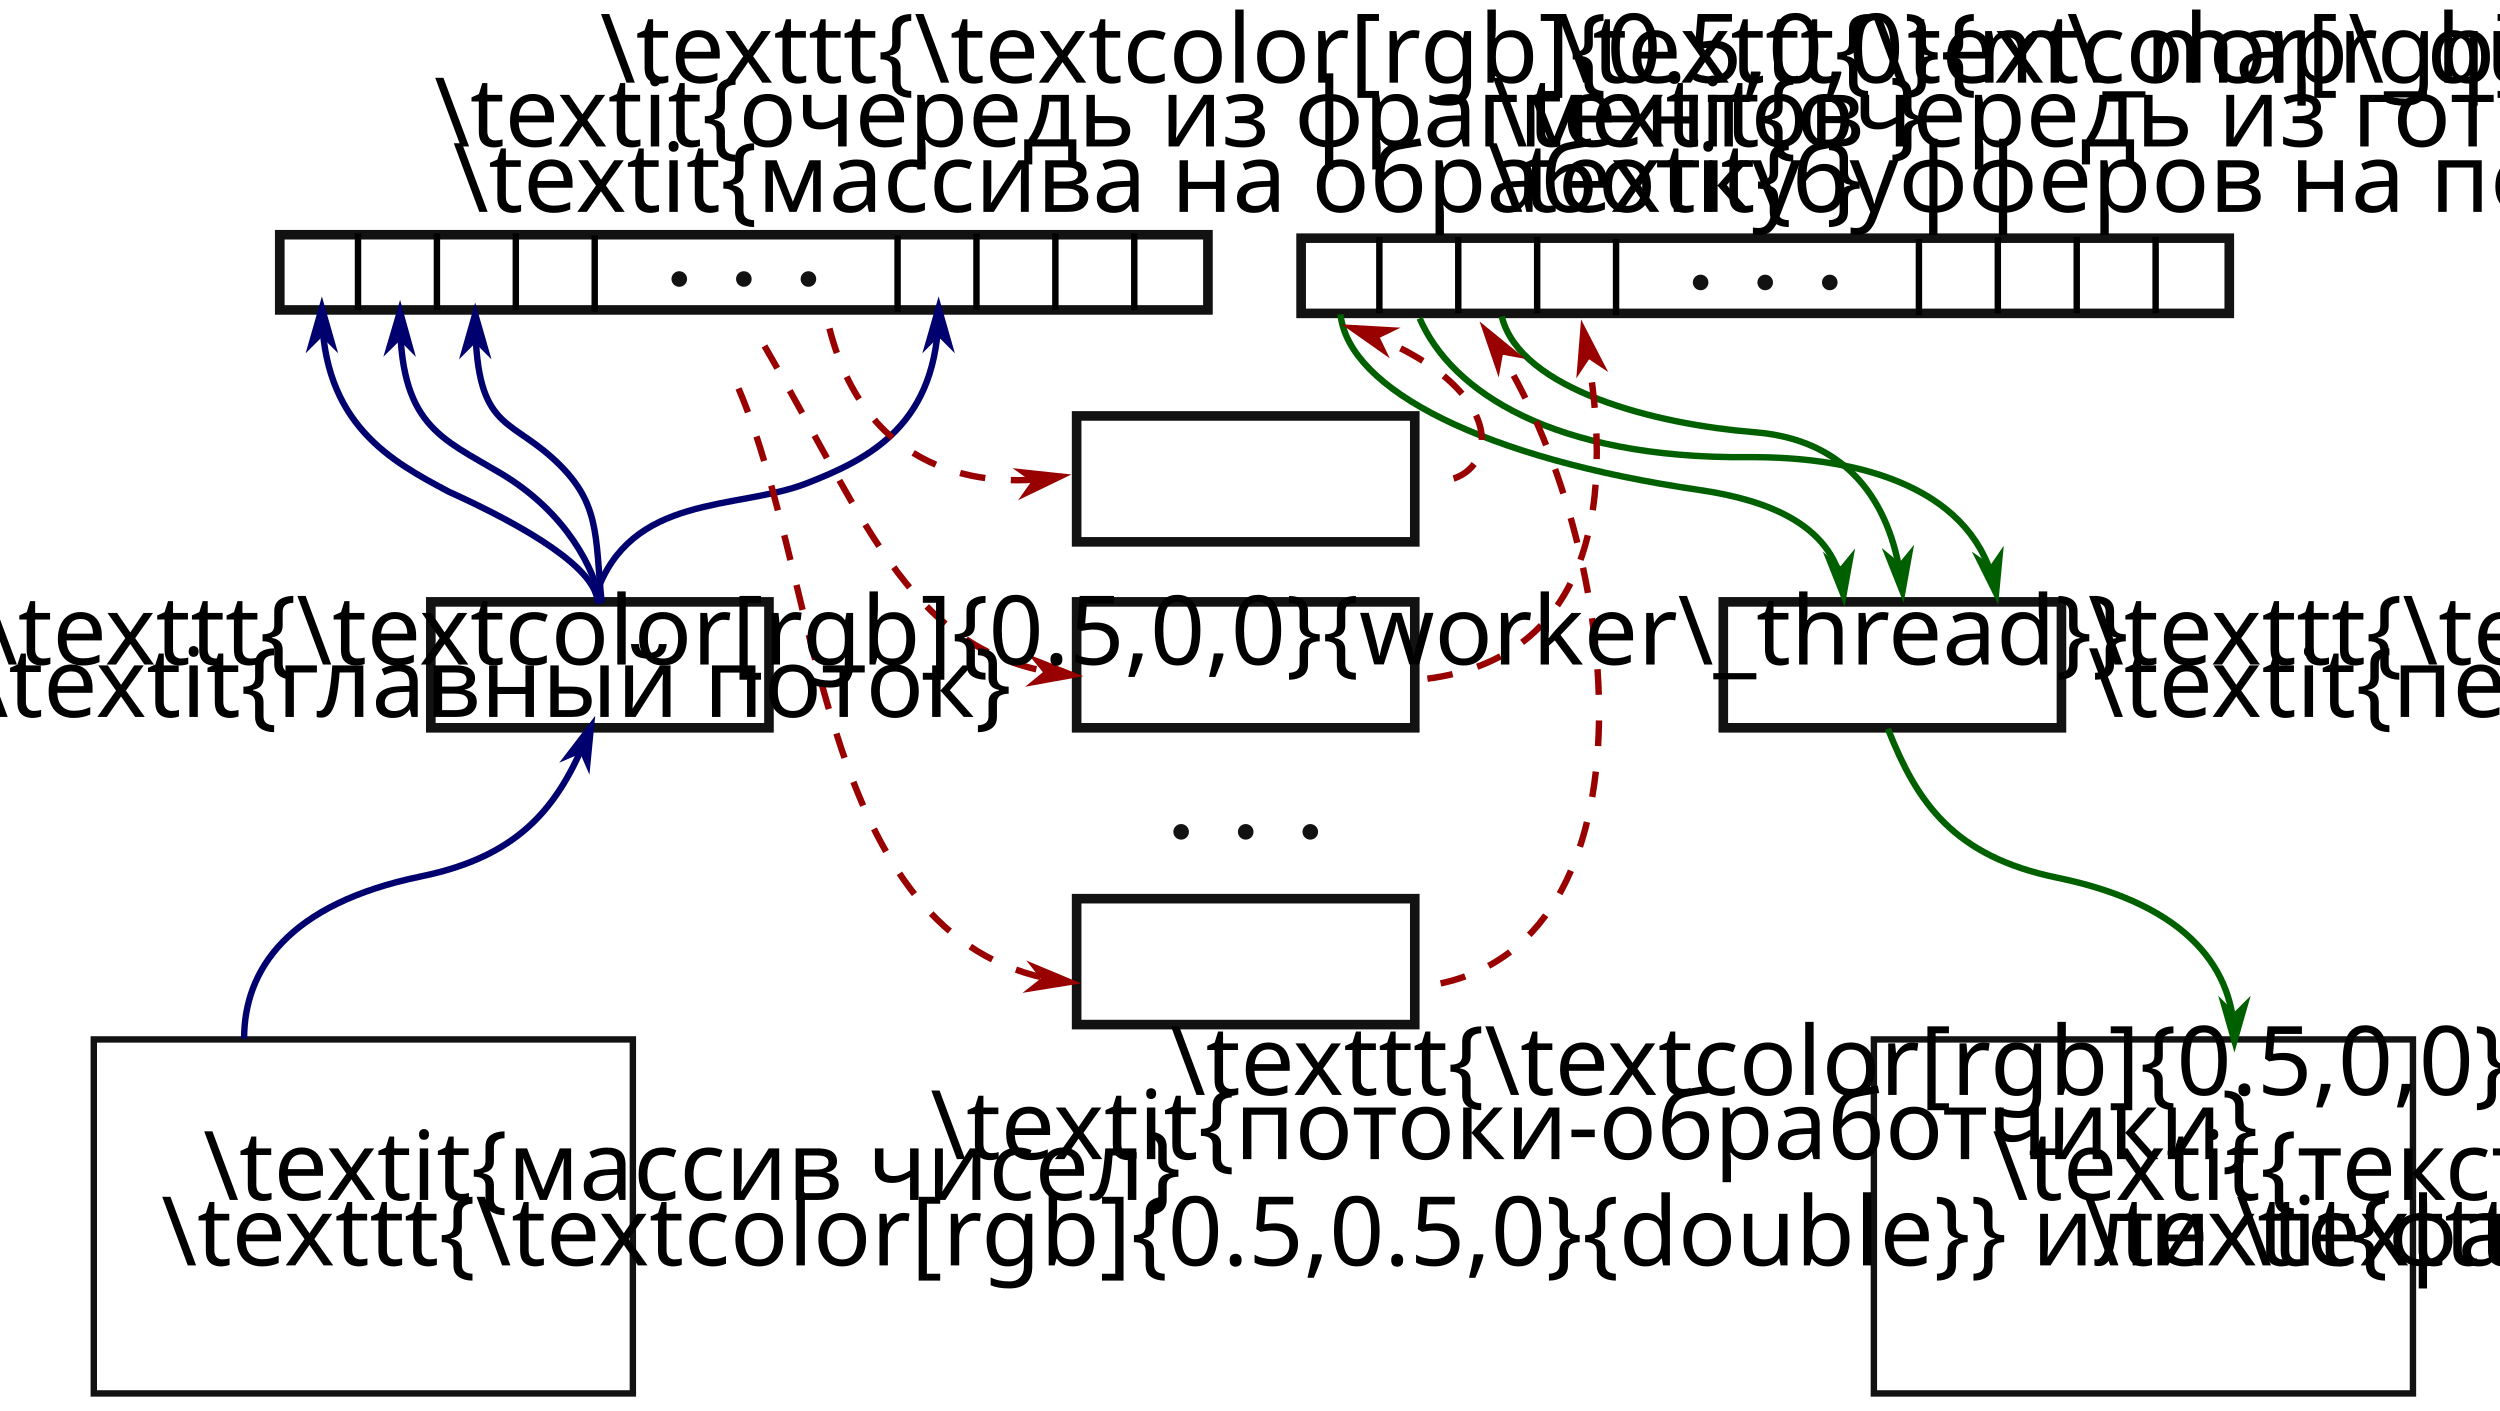
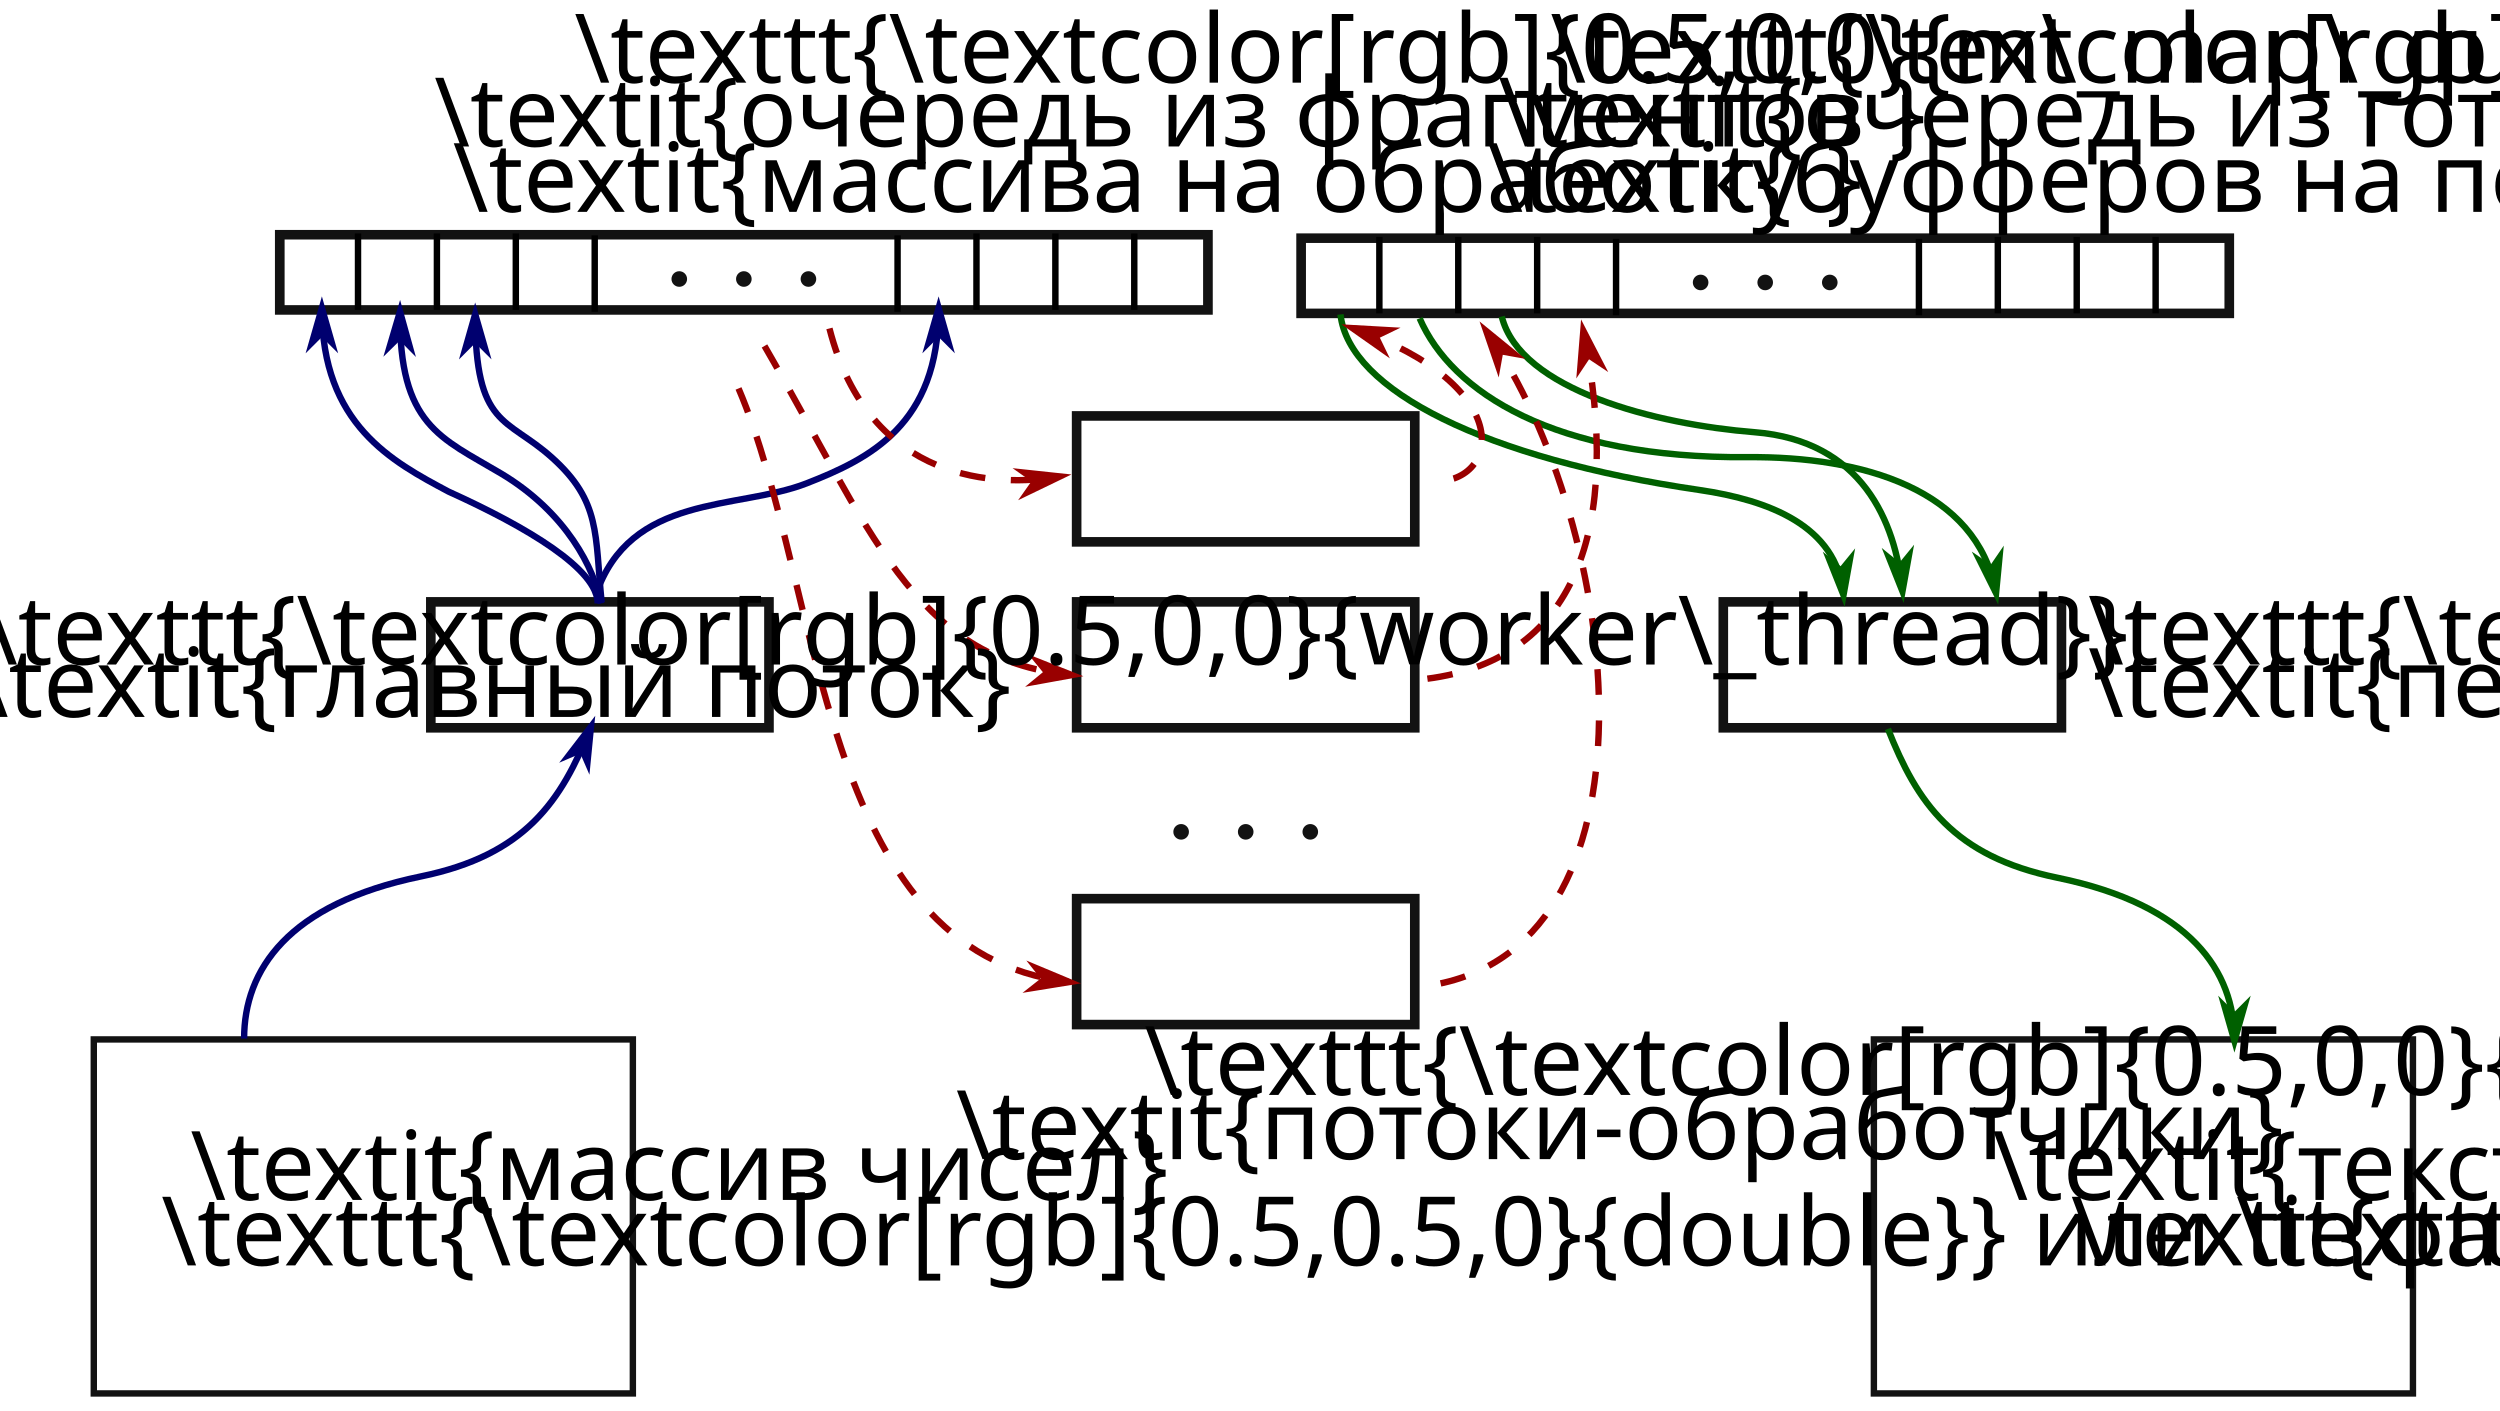
<svg xmlns="http://www.w3.org/2000/svg" width="390" height="220" viewBox="0 0 390 220" id="svg2" version="1.1">
  <defs id="defs4">
    <marker orient="auto" refY="0" refX="0" id="marker58646" style="overflow:visible">
      <path id="path58648" d="M 0,0 5,-5 -12.5,0 5,5 0,0 Z" style="fill:#990000;fill-opacity:1;fill-rule:evenodd;stroke:#990000;stroke-width:1pt;stroke-opacity:1" transform="matrix(-0.4,0,0,-0.4,-4,0)" />
    </marker>
    <marker orient="auto" refY="0" refX="0" id="marker58504" style="overflow:visible">
      <path id="path58506" d="M 0,0 5,-5 -12.5,0 5,5 0,0 Z" style="fill:#990000;fill-opacity:1;fill-rule:evenodd;stroke:#990000;stroke-width:1pt;stroke-opacity:1" transform="matrix(-0.4,0,0,-0.4,-4,0)" />
    </marker>
    <marker orient="auto" refY="0" refX="0" id="marker58344" style="overflow:visible">
      <path id="path58346" d="M 0,0 5,-5 -12.5,0 5,5 0,0 Z" style="fill:#990000;fill-opacity:1;fill-rule:evenodd;stroke:#990000;stroke-width:1pt;stroke-opacity:1" transform="matrix(0.4,0,0,0.4,4,0)" />
    </marker>
    <marker orient="auto" refY="0" refX="0" id="marker58214" style="overflow:visible">
      <path id="path58216" d="M 0,0 5,-5 -12.5,0 5,5 0,0 Z" style="fill:#990000;fill-opacity:1;fill-rule:evenodd;stroke:#990000;stroke-width:1pt;stroke-opacity:1" transform="matrix(0.4,0,0,0.4,4,0)" />
    </marker>
    <marker orient="auto" refY="0" refX="0" id="marker58090" style="overflow:visible">
      <path id="path58092" d="M 0,0 5,-5 -12.5,0 5,5 0,0 Z" style="fill:#990000;fill-opacity:1;fill-rule:evenodd;stroke:#990000;stroke-width:1pt;stroke-opacity:1" transform="matrix(0.4,0,0,0.4,4,0)" />
    </marker>
    <marker style="overflow:visible" id="marker30169" refX="0" refY="0" orient="auto">
      <path transform="matrix(0.4,0,0,0.4,4,0)" style="fill:#006000;fill-opacity:1;fill-rule:evenodd;stroke:#006000;stroke-width:1pt;stroke-opacity:1" d="M 0,0 5,-5 -12.5,0 5,5 0,0 Z" id="path30171" />
    </marker>
    <marker orient="auto" refY="0" refX="0" id="Arrow1Mstart" style="overflow:visible">
      <path id="path4640" d="M 0,0 5,-5 -12.5,0 5,5 0,0 Z" style="fill:#006000;fill-opacity:1;fill-rule:evenodd;stroke:#006000;stroke-width:1pt;stroke-opacity:1" transform="matrix(0.4,0,0,0.4,4,0)" />
    </marker>
    <marker style="overflow:visible" id="marker14118" refX="0" refY="0" orient="auto">
      <path transform="matrix(-0.4,0,0,-0.4,-4,0)" style="fill:#00006f;fill-opacity:1;fill-rule:evenodd;stroke:#00006f;stroke-width:1pt;stroke-opacity:1" d="M 0,0 5,-5 -12.5,0 5,5 0,0 Z" id="path14120" />
    </marker>
    <marker orient="auto" refY="0" refX="0" id="marker12146" style="overflow:visible">
      <path id="path12148" d="M 0,0 5,-5 -12.5,0 5,5 0,0 Z" style="fill:#00006f;fill-opacity:1;fill-rule:evenodd;stroke:#00006f;stroke-width:1pt;stroke-opacity:1" transform="matrix(-0.4,0,0,-0.4,-4,0)" />
    </marker>
    <marker style="overflow:visible" id="marker9940" refX="0" refY="0" orient="auto">
      <path transform="matrix(-0.4,0,0,-0.4,-4,0)" style="fill:#00006f;fill-opacity:1;fill-rule:evenodd;stroke:#00006f;stroke-width:1pt;stroke-opacity:1" d="M 0,0 5,-5 -12.5,0 5,5 0,0 Z" id="path9942" />
    </marker>
    <marker orient="auto" refY="0" refX="0" id="Arrow1Mend" style="overflow:visible">
      <path id="path4643" d="M 0,0 5,-5 -12.5,0 5,5 0,0 Z" style="fill:#00006f;fill-opacity:1;fill-rule:evenodd;stroke:#00006f;stroke-width:1pt;stroke-opacity:1" transform="matrix(-0.4,0,0,-0.4,-4,0)" />
    </marker>
    <marker orient="auto" refY="0" refX="0" id="Arrow1Lend" style="overflow:visible">
      <path id="path4637" d="M 0,0 5,-5 -12.5,0 5,5 0,0 Z" style="fill:#000000;fill-opacity:1;fill-rule:evenodd;stroke:#000000;stroke-width:1pt;stroke-opacity:1" transform="matrix(-0.8,0,0,-0.8,-10,0)" />
    </marker>
    <marker style="overflow:visible" id="marker9940-2" refX="0" refY="0" orient="auto">
      <path transform="matrix(-0.4,0,0,-0.4,-4,0)" style="fill:#00006f;fill-opacity:1;fill-rule:evenodd;stroke:#00006f;stroke-width:1pt;stroke-opacity:1" d="M 0,0 5,-5 -12.5,0 5,5 0,0 Z" id="path9942-1" />
    </marker>
    <marker style="overflow:visible" id="marker14118-5" refX="0" refY="0" orient="auto">
      <path transform="matrix(-0.4,0,0,-0.4,-4,0)" style="fill:#000000;fill-opacity:1;fill-rule:evenodd;stroke:#000000;stroke-width:1pt;stroke-opacity:1" d="M 0,0 5,-5 -12.5,0 5,5 0,0 Z" id="path14120-2" />
    </marker>
    <marker style="overflow:visible" id="marker30169-7" refX="0" refY="0" orient="auto">
      <path transform="matrix(0.4,0,0,0.4,4,0)" style="fill:#006000;fill-opacity:1;fill-rule:evenodd;stroke:#006000;stroke-width:1pt;stroke-opacity:1" d="M 0,0 5,-5 -12.5,0 5,5 0,0 Z" id="path30171-0" />
    </marker>
    <marker style="overflow:visible" id="marker30169-8" refX="0" refY="0" orient="auto">
      <path transform="matrix(0.4,0,0,0.4,4,0)" style="fill:#006000;fill-opacity:1;fill-rule:evenodd;stroke:#006000;stroke-width:1pt;stroke-opacity:1" d="M 0,0 5,-5 -12.5,0 5,5 0,0 Z" id="path30171-08" />
    </marker>
    <marker style="overflow:visible" id="marker30169-1" refX="0" refY="0" orient="auto">
      <path transform="matrix(0.4,0,0,0.4,4,0)" style="fill:#000000;fill-opacity:1;fill-rule:evenodd;stroke:#000000;stroke-width:1pt;stroke-opacity:1" d="M 0,0 5,-5 -12.5,0 5,5 0,0 Z" id="path30171-06" />
    </marker>
    <marker style="overflow:visible" id="marker9940-2-7" refX="0" refY="0" orient="auto">
      <path transform="matrix(-0.4,0,0,-0.4,-4,0)" style="fill:#990000;fill-opacity:1;fill-rule:evenodd;stroke:#990000;stroke-width:1pt;stroke-opacity:1" d="M 0,0 5,-5 -12.5,0 5,5 0,0 Z" id="path9942-1-9" />
    </marker>
    <marker style="overflow:visible" id="marker9940-2-7-2" refX="0" refY="0" orient="auto">
      <path transform="matrix(-0.4,0,0,-0.4,-4,0)" style="fill:#990000;fill-opacity:1;fill-rule:evenodd;stroke:#990000;stroke-width:1pt;stroke-opacity:1" d="M 0,0 5,-5 -12.5,0 5,5 0,0 Z" id="path9942-1-9-0" />
    </marker>
    <marker style="overflow:visible" id="marker9940-2-7-2-4" refX="0" refY="0" orient="auto">
      <path transform="matrix(-0.4,0,0,-0.4,-4,0)" style="fill:#990000;fill-opacity:1;fill-rule:evenodd;stroke:#990000;stroke-width:1pt;stroke-opacity:1" d="M 0,0 5,-5 -12.5,0 5,5 0,0 Z" id="path9942-1-9-0-6" />
    </marker>
  </defs>
  <g id="layer1" transform="translate(0,-832.3622)" style="opacity:1">
    <g id="g4223" transform="matrix(0.6070988,0,0,0.6011746,31.04691,326.0447)">
      <rect y="903.123" x="20.75" height="19.517" width="238.5" id="rect4138" style="opacity:0.927;fill:none;fill-opacity:1;fill-rule:evenodd;stroke:#000000;stroke-width:2.483;stroke-miterlimit:4;stroke-dasharray:none;stroke-dashoffset:0;stroke-opacity:1" />
      <path id="path4144" d="m 199.774,902.792 0,19.847" style="fill:none;fill-rule:evenodd;stroke:#000000;stroke-width:1.655px;stroke-linecap:butt;stroke-linejoin:miter;stroke-opacity:1" />
      <path id="path4144-0" d="m 81.403,902.792 0,19.847" style="fill:none;fill-rule:evenodd;stroke:#000000;stroke-width:1.655px;stroke-linecap:butt;stroke-linejoin:miter;stroke-opacity:1" />
      <path id="path4144-8" d="m 61.129,902.792 0,19.847" style="fill:none;fill-rule:evenodd;stroke:#000000;stroke-width:1.655px;stroke-linecap:butt;stroke-linejoin:miter;stroke-opacity:1" />
      <path id="path4144-0-5" d="m 40.855,902.792 0,19.847" style="fill:none;fill-rule:evenodd;stroke:#000000;stroke-width:1.655px;stroke-linecap:butt;stroke-linejoin:miter;stroke-opacity:1" />
      <path id="path4144-9" d="m 240.322,902.792 0,19.847" style="fill:none;fill-rule:evenodd;stroke:#000000;stroke-width:1.655px;stroke-linecap:butt;stroke-linejoin:miter;stroke-opacity:1" />
      <path id="path4144-0-53" d="m 220.048,902.792 0,19.847" style="fill:none;fill-rule:evenodd;stroke:#000000;stroke-width:1.655px;stroke-linecap:butt;stroke-linejoin:miter;stroke-opacity:1" />
      <path id="path4144-0-2" d="m 101.677,903.289 0,19.847" style="fill:none;fill-rule:evenodd;stroke:#000000;stroke-width:1.655px;stroke-linecap:butt;stroke-linejoin:miter;stroke-opacity:1" />
      <path id="path4144-0-9" d="m 179.5,903.289 0,19.847" style="fill:none;fill-rule:evenodd;stroke:#000000;stroke-width:1.655px;stroke-linecap:butt;stroke-linejoin:miter;stroke-opacity:1" />
    </g>
    <g id="g4299" transform="matrix(0.811184,0,0,0.8112653,39.85569,111.1844)">
      <circle r="1.5" cy="942.606" cx="81.5" id="path4276" style="opacity:0.927;fill:#000000;fill-opacity:1;fill-rule:evenodd;stroke:none;stroke-width:1.5;stroke-miterlimit:4;stroke-dasharray:none;stroke-dashoffset:0;stroke-opacity:1" />
      <circle r="1.5" cy="942.606" cx="93.918" id="path4276-5" style="opacity:0.927;fill:#000000;fill-opacity:1;fill-rule:evenodd;stroke:none;stroke-width:1.5;stroke-miterlimit:4;stroke-dasharray:none;stroke-dashoffset:0;stroke-opacity:1" />
      <circle r="1.5" cy="942.606" cx="106.337" id="path4276-2" style="opacity:0.927;fill:#000000;fill-opacity:1;fill-rule:evenodd;stroke:none;stroke-width:1.5;stroke-miterlimit:4;stroke-dasharray:none;stroke-dashoffset:0;stroke-opacity:1" />
    </g>
    <g id="g4223-2" transform="matrix(0.6070988,0,0,0.6011746,190.3776,326.5819)">
      <rect y="903.123" x="20.75" height="19.517" width="238.5" id="rect4138-0" style="opacity:0.927;fill:none;fill-opacity:1;fill-rule:evenodd;stroke:#000000;stroke-width:2.483;stroke-miterlimit:4;stroke-dasharray:none;stroke-dashoffset:0;stroke-opacity:1" />
      <path id="path4144-96" d="m 199.774,902.792 0,19.847" style="fill:none;fill-rule:evenodd;stroke:#000000;stroke-width:1.655px;stroke-linecap:butt;stroke-linejoin:miter;stroke-opacity:1" />
      <path id="path4144-0-3" d="m 81.403,902.792 0,19.847" style="fill:none;fill-rule:evenodd;stroke:#000000;stroke-width:1.655px;stroke-linecap:butt;stroke-linejoin:miter;stroke-opacity:1" />
      <path id="path4144-8-8" d="m 61.129,902.792 0,19.847" style="fill:none;fill-rule:evenodd;stroke:#000000;stroke-width:1.655px;stroke-linecap:butt;stroke-linejoin:miter;stroke-opacity:1" />
      <path id="path4144-0-5-5" d="m 40.855,902.792 0,19.847" style="fill:none;fill-rule:evenodd;stroke:#000000;stroke-width:1.655px;stroke-linecap:butt;stroke-linejoin:miter;stroke-opacity:1" />
      <path id="path4144-9-8" d="m 240.322,902.792 0,19.847" style="fill:none;fill-rule:evenodd;stroke:#000000;stroke-width:1.655px;stroke-linecap:butt;stroke-linejoin:miter;stroke-opacity:1" />
      <path id="path4144-0-53-1" d="m 220.048,902.792 0,19.847" style="fill:none;fill-rule:evenodd;stroke:#000000;stroke-width:1.655px;stroke-linecap:butt;stroke-linejoin:miter;stroke-opacity:1" />
      <path id="path4144-0-2-3" d="m 101.677,903.289 0,19.847" style="fill:none;fill-rule:evenodd;stroke:#000000;stroke-width:1.655px;stroke-linecap:butt;stroke-linejoin:miter;stroke-opacity:1" />
      <path id="path4144-0-9-1" d="m 179.5,903.289 0,19.847" style="fill:none;fill-rule:evenodd;stroke:#000000;stroke-width:1.655px;stroke-linecap:butt;stroke-linejoin:miter;stroke-opacity:1" />
    </g>
    <g id="g4299-7" transform="matrix(0.811184,0,0,0.8112653,199.1864,111.7216)">
      <circle r="1.5" cy="942.606" cx="81.5" id="path4276-3" style="opacity:0.927;fill:#000000;fill-opacity:1;fill-rule:evenodd;stroke:none;stroke-width:1.5;stroke-miterlimit:4;stroke-dasharray:none;stroke-dashoffset:0;stroke-opacity:1" />
      <circle r="1.5" cy="942.606" cx="93.918" id="path4276-5-2" style="opacity:0.927;fill:#000000;fill-opacity:1;fill-rule:evenodd;stroke:none;stroke-width:1.5;stroke-miterlimit:4;stroke-dasharray:none;stroke-dashoffset:0;stroke-opacity:1" />
      <circle r="1.5" cy="942.606" cx="106.337" id="path4276-2-1" style="opacity:0.927;fill:#000000;fill-opacity:1;fill-rule:evenodd;stroke:none;stroke-width:1.5;stroke-miterlimit:4;stroke-dasharray:none;stroke-dashoffset:0;stroke-opacity:1" />
    </g>
    <rect style="opacity:0.927;fill:none;fill-opacity:1;fill-rule:evenodd;stroke:#000000;stroke-width:1.5;stroke-miterlimit:4;stroke-dasharray:none;stroke-dashoffset:0;stroke-opacity:1" id="rect4427" width="52.751" height="19.644" x="167.955" y="897.248" />
    <rect style="opacity:0.927;fill:none;fill-opacity:1;fill-rule:evenodd;stroke:#000000;stroke-width:1.5;stroke-miterlimit:4;stroke-dasharray:none;stroke-dashoffset:0;stroke-opacity:1" id="rect4427-5" width="52.751" height="19.644" x="167.955" y="972.554" />
    <rect style="opacity:0.927;fill:none;fill-opacity:1;fill-rule:evenodd;stroke:#000000;stroke-width:1.5;stroke-miterlimit:4;stroke-dasharray:none;stroke-dashoffset:0;stroke-opacity:1" id="rect4427-0" width="52.751" height="19.644" x="67.209" y="926.255" />
    <rect style="opacity:0.927;fill:none;fill-opacity:1;fill-rule:evenodd;stroke:#000000;stroke-width:1.5;stroke-miterlimit:4;stroke-dasharray:none;stroke-dashoffset:0;stroke-opacity:1" id="rect4427-6" width="52.751" height="19.644" x="167.955" y="926.255" />
    <g id="g4299-1" transform="matrix(0.811184,0,0,0.8112653,118.1456,197.4265)">
      <circle r="1.5" cy="942.606" cx="81.5" id="path4276-33" style="opacity:0.927;fill:#000000;fill-opacity:1;fill-rule:evenodd;stroke:none;stroke-width:1.5;stroke-miterlimit:4;stroke-dasharray:none;stroke-dashoffset:0;stroke-opacity:1" />
      <circle r="1.5" cy="942.606" cx="93.918" id="path4276-5-0" style="opacity:0.927;fill:#000000;fill-opacity:1;fill-rule:evenodd;stroke:none;stroke-width:1.5;stroke-miterlimit:4;stroke-dasharray:none;stroke-dashoffset:0;stroke-opacity:1" />
      <circle r="1.5" cy="942.606" cx="106.337" id="path4276-2-9" style="opacity:0.927;fill:#000000;fill-opacity:1;fill-rule:evenodd;stroke:none;stroke-width:1.5;stroke-miterlimit:4;stroke-dasharray:none;stroke-dashoffset:0;stroke-opacity:1" />
    </g>
    <rect style="opacity:0.927;fill:none;fill-opacity:1;fill-rule:evenodd;stroke:#000000;stroke-width:1.5;stroke-miterlimit:4;stroke-dasharray:none;stroke-dashoffset:0;stroke-opacity:1" id="rect4427-0-8" width="52.751" height="19.644" x="268.835" y="926.255" />
    <rect style="opacity:0.927;fill:none;fill-opacity:1;fill-rule:evenodd;stroke:#000000;stroke-width:1;stroke-miterlimit:4;stroke-dasharray:none;stroke-dashoffset:0;stroke-opacity:1" id="rect4541" width="84.094" height="55.226" x="14.632" y="994.513" />
    <rect style="opacity:0.927;fill:none;fill-opacity:1;fill-rule:evenodd;stroke:#000000;stroke-width:1;stroke-miterlimit:4;stroke-dasharray:none;stroke-dashoffset:0;stroke-opacity:1" id="rect4541-1" width="84.094" height="55.226" x="292.325" y="994.513" />
    <path style="fill:none;fill-rule:evenodd;stroke:#00006f;stroke-width:1px;stroke-linecap:butt;stroke-linejoin:miter;stroke-opacity:1;marker-end:url(#Arrow1Mend)" d="m 38.082,994.387 c 0,-10.682 6.793,-21.027 27.626,-25.312 16.243,-3.341 21.889,-11.738 26.427,-23.221" id="path4628" />
    <path style="fill:none;fill-rule:evenodd;stroke:#00006f;stroke-width:1px;stroke-linecap:butt;stroke-linejoin:miter;stroke-opacity:1;marker-end:url(#marker9940)" d="m 93.24,926.504 c 0,-5.341 -10.983,-11.893 -23.266,-17.451 -8.772,-4.676 -19.759,-10.464 -19.759,-28.488" id="path9928" />
    <path style="fill:none;fill-rule:evenodd;stroke:#00006f;stroke-width:1px;stroke-linecap:butt;stroke-linejoin:miter;stroke-opacity:1;marker-end:url(#marker12146)" d="M 93.724,926.504 C 92.786,921.163 88.354,912.299 78.144,906.217 68.729,900.608 62.259,898.74 62.399,881.117" id="path9930" />
    <path style="fill:none;fill-rule:evenodd;stroke:#00006f;stroke-width:1px;stroke-linecap:butt;stroke-linejoin:miter;stroke-opacity:1;marker-end:url(#marker14118)" d="M 93.861,926.353 C 92.786,915.671 93.744,910.624 86.146,903.78 79.007,897.349 74.151,899.194 74.129,881.517" id="path9932" />
    <path style="fill:none;fill-rule:evenodd;stroke:#00006f;stroke-width:1px;stroke-linecap:butt;stroke-linejoin:miter;stroke-opacity:1;marker-end:url(#marker9940-2)" d="m 92.932,925.222 c 5.346,-15.952 22.137,-13.262 32.878,-17.451 9.849,-3.842 20.613,-9.183 20.613,-27.206" id="path9928-6" />
    <path style="fill:none;fill-rule:evenodd;stroke:#006000;stroke-width:1px;stroke-linecap:butt;stroke-linejoin:miter;stroke-opacity:1;marker-start:url(#Arrow1Mstart)" d="m 348.572,994.601 c 0,-10.682 -6.793,-21.027 -27.626,-25.312 -16.243,-3.341 -21.889,-11.738 -26.427,-23.221" id="path4628-8" />
    <path style="fill:none;fill-rule:evenodd;stroke:#006000;stroke-width:1px;stroke-linecap:butt;stroke-linejoin:miter;stroke-opacity:1;marker-start:url(#marker30169)" d="m 296.768,924.467 c -1.075,-10.682 -6.251,-23.356 -23.073,-24.681 -15.21,-1.198 -36.571,-6.538 -39.42,-18.047" id="path9932-8" />
    <path style="fill:none;fill-rule:evenodd;stroke:#006000;stroke-width:1px;stroke-linecap:butt;stroke-linejoin:miter;stroke-opacity:1;marker-start:url(#marker30169-7)" d="m 311.358,924.746 c -2.985,-16.079 -20.83,-21.215 -38.732,-21.067 -30.162,0.25 -46.183,-10.131 -51.164,-21.661" id="path9932-8-7" />
    <path style="fill:none;fill-rule:evenodd;stroke:#006000;stroke-width:1px;stroke-linecap:butt;stroke-linejoin:miter;stroke-opacity:1;marker-start:url(#marker30169-8)" d="M 287.569,925.047 C 286.493,914.366 275.905,910.379 265.098,908.799 231.784,903.929 210.423,893.248 209.116,881.416" id="path9932-8-1" />
    <path style="fill:none;fill-rule:evenodd;stroke:#000000;stroke-width:1px;stroke-linecap:butt;stroke-linejoin:miter;stroke-opacity:1;marker-start:url(#marker30169-1)" d="m 57.884,39.72 c -1.007,-10 -0.674,-13.598 -7.788,-20.005 C 43.412,13.695 0.52,16.55 0.5,6.1935246e-4" id="path9932-8-4" />
    <path style="fill:none;fill-rule:evenodd;stroke:#990000;stroke-width:1;stroke-linecap:butt;stroke-linejoin:miter;stroke-miterlimit:4;stroke-dasharray:4, 4;stroke-dashoffset:0;stroke-opacity:1;marker-end:url(#marker9940-2-7)" d="m 129.393,883.601 c 6.244,24.338 26.395,24.746 35.814,23.115" id="path9928-6-4" />
    <path style="fill:none;fill-rule:evenodd;stroke:#990000;stroke-width:1;stroke-linecap:butt;stroke-linejoin:miter;stroke-miterlimit:4;stroke-dasharray:4, 4;stroke-dashoffset:0;stroke-opacity:1;marker-end:url(#marker9940-2-7-2)" d="m 119.262,886.331 c 16.398,28.28 23.091,48.879 47.786,51.325" id="path9928-6-4-6" />
    <path style="fill:none;fill-rule:evenodd;stroke:#990000;stroke-width:1;stroke-linecap:butt;stroke-linejoin:miter;stroke-miterlimit:4;stroke-dasharray:4, 4;stroke-dashoffset:0;stroke-opacity:1;marker-end:url(#marker9940-2-7-2-4)" d="m 115.211,892.961 c 13.228,30.96 12.364,87.957 51.469,92.578" id="path9928-6-4-6-9" />
    <path style="fill:none;fill-rule:evenodd;stroke:#990000;stroke-width:1;stroke-linecap:butt;stroke-linejoin:miter;stroke-miterlimit:4;stroke-dasharray:4, 4;stroke-dashoffset:0;stroke-opacity:1;marker-start:url(#marker58344)" d="m 211.122,883.601 c 26.06,9.072 22.831,24.539 12.064,23.852" id="path9928-6-4-2" />
    <path style="fill:none;fill-rule:evenodd;stroke:#990000;stroke-width:1;stroke-linecap:butt;stroke-linejoin:miter;stroke-miterlimit:4;stroke-dasharray:4, 4;stroke-dashoffset:0;stroke-opacity:1;marker-start:url(#marker58090)" d="m 247.033,884.121 c 6.112,30.49 -0.994,51.826 -25.688,54.272" id="path9928-6-4-6-97" />
    <path style="fill:none;fill-rule:evenodd;stroke:#990000;stroke-width:1;stroke-linecap:butt;stroke-linejoin:miter;stroke-miterlimit:4;stroke-dasharray:4, 4;stroke-dashoffset:0;stroke-opacity:1;marker-start:url(#marker58214)" d="m 231.933,884.121 c 21.212,30.49 28.885,97.534 -10.22,102.155" id="path9928-6-4-6-9-2" />
-     <text xml:space="preserve" style="font-style:normal;font-weight:normal;font-size:15px;line-height:125%;font-family:sans-serif;letter-spacing:0px;word-spacing:0px;fill:#000000;fill-opacity:1;stroke:none;stroke-width:1px;stroke-linecap:butt;stroke-linejoin:miter;stroke-opacity:1" x="93.597" y="845.252" id="text4349">
-       <tspan id="tspan4351" x="93.597" y="845.252">\texttt{\textcolor[rgb]{0.5,0,0}{m\_map\_queue}}</tspan>
+     <text xml:space="preserve" style="font-style:normal;font-weight:normal;font-size:15px;line-height:125%;font-family:sans-serif;letter-spacing:0px;word-spacing:0px;fill:#000000;fill-opacity:1;stroke:none;stroke-width:1px;stroke-linecap:butt;stroke-linejoin:miter;stroke-opacity:1" x="89.597" y="845.252" id="text4349">
+       <tspan id="tspan4351" x="89.597" y="845.252">\texttt{\textcolor[rgb]{0.5,0,0}{m\_map\_queue}}</tspan>
    </text>
-     <text xml:space="preserve" style="font-style:normal;font-weight:normal;font-size:15px;line-height:125%;font-family:sans-serif;text-align:start;letter-spacing:0px;word-spacing:0px;writing-mode:lr-tb;text-anchor:start;fill:#000000;fill-opacity:1;stroke:none;stroke-width:1px;stroke-linecap:butt;stroke-linejoin:miter;stroke-opacity:1" x="242.862" y="845.252" id="text4349-3">
-       <tspan id="tspan4428" x="242.862" y="845.252">\texttt{\textcolor[rgb]{0.5,0,0}{m\_reduce\_queue}}</tspan>
+     <text xml:space="preserve" style="font-style:normal;font-weight:normal;font-size:15px;line-height:125%;font-family:sans-serif;text-align:start;letter-spacing:0px;word-spacing:0px;writing-mode:lr-tb;text-anchor:start;fill:#000000;fill-opacity:1;stroke:none;stroke-width:1px;stroke-linecap:butt;stroke-linejoin:miter;stroke-opacity:1" x="241.862" y="845.252" id="text4349-3">
+       <tspan id="tspan4428" x="241.862" y="845.252">\texttt{\textcolor[rgb]{0.5,0,0}{m\_reduce\_queue}}</tspan>
    </text>
    <text xml:space="preserve" style="font-style:normal;font-weight:normal;font-size:15px;line-height:125%;font-family:sans-serif;letter-spacing:0px;word-spacing:0px;fill:#000000;fill-opacity:1;stroke:none;stroke-width:1px;stroke-linecap:butt;stroke-linejoin:miter;stroke-opacity:1" x="25.152" y="1029.766" id="text4349-6">
      <tspan id="tspan4351-0" x="25.152" y="1029.766">\texttt{\textcolor[rgb]{0.5,0.5,0}{double}} или \texttt{\textcolor[rgb]{0.5,0.5,0}{int}}</tspan>
    </text>
-     <text xml:space="preserve" style="font-style:normal;font-weight:normal;font-size:15px;line-height:125%;font-family:sans-serif;letter-spacing:0px;word-spacing:0px;fill:#000000;fill-opacity:1;stroke:none;stroke-width:1px;stroke-linecap:butt;stroke-linejoin:miter;stroke-opacity:1" x="31.699" y="1019.554" id="text4475">
-       <tspan id="tspan4477" x="31.699" y="1019.554">\textit{массив чисел}</tspan>
+     <text xml:space="preserve" style="font-style:normal;font-weight:normal;font-size:15px;line-height:125%;font-family:sans-serif;letter-spacing:0px;word-spacing:0px;fill:#000000;fill-opacity:1;stroke:none;stroke-width:1px;stroke-linecap:butt;stroke-linejoin:miter;stroke-opacity:1" x="29.699" y="1019.554" id="text4475">
+       <tspan id="tspan4477" x="29.699" y="1019.554">\textit{массив чисел}</tspan>
    </text>
    <text xml:space="preserve" style="font-style:normal;font-weight:normal;font-size:15px;line-height:125%;font-family:sans-serif;text-align:start;letter-spacing:0px;word-spacing:0px;writing-mode:lr-tb;text-anchor:start;fill:#000000;fill-opacity:1;stroke:none;stroke-width:1px;stroke-linecap:butt;stroke-linejoin:miter;stroke-opacity:1" x="310.829" y="1019.554" id="text4475-8">
      <tspan id="tspan4595" x="310.829" y="1019.554">\textit{текстовый}</tspan>
    </text>
-     <text xml:space="preserve" style="font-style:normal;font-weight:normal;font-size:15px;line-height:125%;font-family:sans-serif;text-align:start;letter-spacing:0px;word-spacing:0px;writing-mode:lr-tb;text-anchor:start;fill:#000000;fill-opacity:1;stroke:none;stroke-width:1px;stroke-linecap:butt;stroke-linejoin:miter;stroke-opacity:1" x="182.514" y="1003.176" id="text4349-9">
-       <tspan id="tspan4515" x="182.514" y="1003.176">\texttt{\textcolor[rgb]{0.5,0,0}{maps}}</tspan>
+     <text xml:space="preserve" style="font-style:normal;font-weight:normal;font-size:15px;line-height:125%;font-family:sans-serif;text-align:start;letter-spacing:0px;word-spacing:0px;writing-mode:lr-tb;text-anchor:start;fill:#000000;fill-opacity:1;stroke:none;stroke-width:1px;stroke-linecap:butt;stroke-linejoin:miter;stroke-opacity:1" x="178.514" y="1003.176" id="text4349-9">
+       <tspan id="tspan4515" x="178.514" y="1003.176">\texttt{\textcolor[rgb]{0.5,0,0}{mappers}}</tspan>
    </text>
    <text xml:space="preserve" style="font-style:normal;font-weight:normal;font-size:15px;line-height:125%;font-family:sans-serif;text-align:start;letter-spacing:0px;word-spacing:0px;writing-mode:lr-tb;text-anchor:start;fill:#000000;fill-opacity:1;stroke:none;stroke-width:1px;stroke-linecap:butt;stroke-linejoin:miter;stroke-opacity:1" x="325.739" y="936.027" id="text4349-9-7">
      <tspan id="tspan4535" x="325.739" y="936.027">\texttt{\textcolor[rgb]{0.5,0,0}{reducer}}</tspan>
    </text>
    <text xml:space="preserve" style="font-style:normal;font-weight:normal;font-size:15px;line-height:125%;font-family:sans-serif;text-align:start;letter-spacing:0px;word-spacing:0px;writing-mode:lr-tb;text-anchor:start;fill:#000000;fill-opacity:1;stroke:none;stroke-width:1px;stroke-linecap:butt;stroke-linejoin:miter;stroke-opacity:1" x="-2.801" y="936.027" id="text4475-4">
      <tspan id="tspan4555" x="-2.801" y="936.027">\texttt{\textcolor[rgb]{0.5,0,0}{worker\_thread}}</tspan>
    </text>
-     <text xml:space="preserve" style="font-style:normal;font-weight:normal;font-size:15px;line-height:125%;font-family:sans-serif;text-align:start;letter-spacing:0px;word-spacing:0px;writing-mode:lr-tb;text-anchor:start;fill:#000000;fill-opacity:1;stroke:none;stroke-width:1px;stroke-linecap:butt;stroke-linejoin:miter;stroke-opacity:1" x="325.049" y="1029.766" id="text4475-8-0">
-       <tspan id="tspan4595-3" x="325.049" y="1029.766">\textit{файл}</tspan>
+     <text xml:space="preserve" style="font-style:normal;font-weight:normal;font-size:15px;line-height:125%;font-family:sans-serif;text-align:start;letter-spacing:0px;word-spacing:0px;writing-mode:lr-tb;text-anchor:start;fill:#000000;fill-opacity:1;stroke:none;stroke-width:1px;stroke-linecap:butt;stroke-linejoin:miter;stroke-opacity:1" x="323.049" y="1029.766" id="text4475-8-0">
+       <tspan id="tspan4595-3" x="323.049" y="1029.766">\textit{файл}</tspan>
    </text>
-     <text xml:space="preserve" style="font-style:normal;font-weight:normal;font-size:15px;line-height:125%;font-family:sans-serif;text-align:start;letter-spacing:0px;word-spacing:0px;writing-mode:lr-tb;text-anchor:start;fill:#000000;fill-opacity:1;stroke:none;stroke-width:1px;stroke-linecap:butt;stroke-linejoin:miter;stroke-opacity:1" x="145.132" y="1013.188" id="text4475-8-9">
-       <tspan id="tspan4595-7" x="145.132" y="1013.188">\textit{потоки-обработчики}</tspan>
+     <text xml:space="preserve" style="font-style:normal;font-weight:normal;font-size:15px;line-height:125%;font-family:sans-serif;text-align:start;letter-spacing:0px;word-spacing:0px;writing-mode:lr-tb;text-anchor:start;fill:#000000;fill-opacity:1;stroke:none;stroke-width:1px;stroke-linecap:butt;stroke-linejoin:miter;stroke-opacity:1" x="149.132" y="1013.188" id="text4475-8-9">
+       <tspan id="tspan4595-7" x="149.132" y="1013.188">\textit{потоки-обработчики}</tspan>
    </text>
    <text xml:space="preserve" style="font-style:normal;font-weight:normal;font-size:15px;line-height:125%;font-family:sans-serif;text-align:start;letter-spacing:0px;word-spacing:0px;writing-mode:lr-tb;text-anchor:start;fill:#000000;fill-opacity:1;stroke:none;stroke-width:1px;stroke-linecap:butt;stroke-linejoin:miter;stroke-opacity:1" x="325.739" y="944.207" id="text4475-8-9-5">
      <tspan id="tspan4595-7-3" x="325.739" y="944.207">\textit{печатающий поток}</tspan>
    </text>
    <text xml:space="preserve" style="font-style:normal;font-weight:normal;font-size:15px;line-height:125%;font-family:sans-serif;text-align:start;letter-spacing:0px;word-spacing:0px;writing-mode:lr-tb;text-anchor:start;fill:#000000;fill-opacity:1;stroke:none;stroke-width:1px;stroke-linecap:butt;stroke-linejoin:miter;stroke-opacity:1" x="67.739" y="855.207" id="text4475-8-9-5-8">
      <tspan id="tspan4595-7-3-5" x="67.739" y="855.207">\textit{очередь из фрагментов }</tspan>
    </text>
-     <text xml:space="preserve" style="font-style:normal;font-weight:normal;font-size:15px;line-height:125%;font-family:sans-serif;text-align:start;letter-spacing:0px;word-spacing:0px;writing-mode:lr-tb;text-anchor:start;fill:#000000;fill-opacity:1;stroke:none;stroke-width:1px;stroke-linecap:butt;stroke-linejoin:miter;stroke-opacity:1" x="232.739" y="855.207" id="text4475-8-9-5-8-9">
-       <tspan id="tspan4595-7-3-5-7" x="232.739" y="855.207">\textit{очередь из готовых}</tspan>
+     <text xml:space="preserve" style="font-style:normal;font-weight:normal;font-size:15px;line-height:125%;font-family:sans-serif;text-align:start;letter-spacing:0px;word-spacing:0px;writing-mode:lr-tb;text-anchor:start;fill:#000000;fill-opacity:1;stroke:none;stroke-width:1px;stroke-linecap:butt;stroke-linejoin:miter;stroke-opacity:1" x="233.739" y="855.207" id="text4475-8-9-5-8-9">
+       <tspan id="tspan4595-7-3-5-7" x="233.739" y="855.207">\textit{очередь из готовых}</tspan>
    </text>
    <text xml:space="preserve" style="font-style:normal;font-weight:normal;font-size:15px;line-height:125%;font-family:sans-serif;text-align:start;letter-spacing:0px;word-spacing:0px;writing-mode:lr-tb;text-anchor:start;opacity:1;fill:#000000;fill-opacity:1;stroke:none;stroke-width:1px;stroke-linecap:butt;stroke-linejoin:miter;stroke-opacity:1" x="70.634" y="865.415" id="text4475-8-9-5-8-8">
      <tspan id="tspan4595-7-3-5-9" x="70.634" y="865.415">\textit{массива на обработку }</tspan>
    </text>
    <text xml:space="preserve" style="font-style:normal;font-weight:normal;font-size:15px;line-height:125%;font-family:sans-serif;text-align:start;letter-spacing:0px;word-spacing:0px;writing-mode:lr-tb;text-anchor:start;opacity:1;fill:#000000;fill-opacity:1;stroke:none;stroke-width:1px;stroke-linecap:butt;stroke-linejoin:miter;stroke-opacity:1" x="232.039" y="865.415" id="text4475-8-9-5-8-9-6">
      <tspan id="tspan4595-7-3-5-7-4" x="232.039" y="865.415">\textit{буфферов на печать}</tspan>
    </text>
    <text xml:space="preserve" style="font-style:normal;font-weight:normal;font-size:15px;line-height:125%;font-family:sans-serif;text-align:start;letter-spacing:0px;word-spacing:0px;writing-mode:lr-tb;text-anchor:start;opacity:1;fill:#000000;fill-opacity:1;stroke:none;stroke-width:1px;stroke-linecap:butt;stroke-linejoin:miter;stroke-opacity:1" x="-4.243" y="944.207" id="text4475-8-9-5-83">
      <tspan id="tspan4595-7-3-1" x="-4.243" y="944.207">\textit{главный поток}</tspan>
    </text>
  </g>
</svg>
